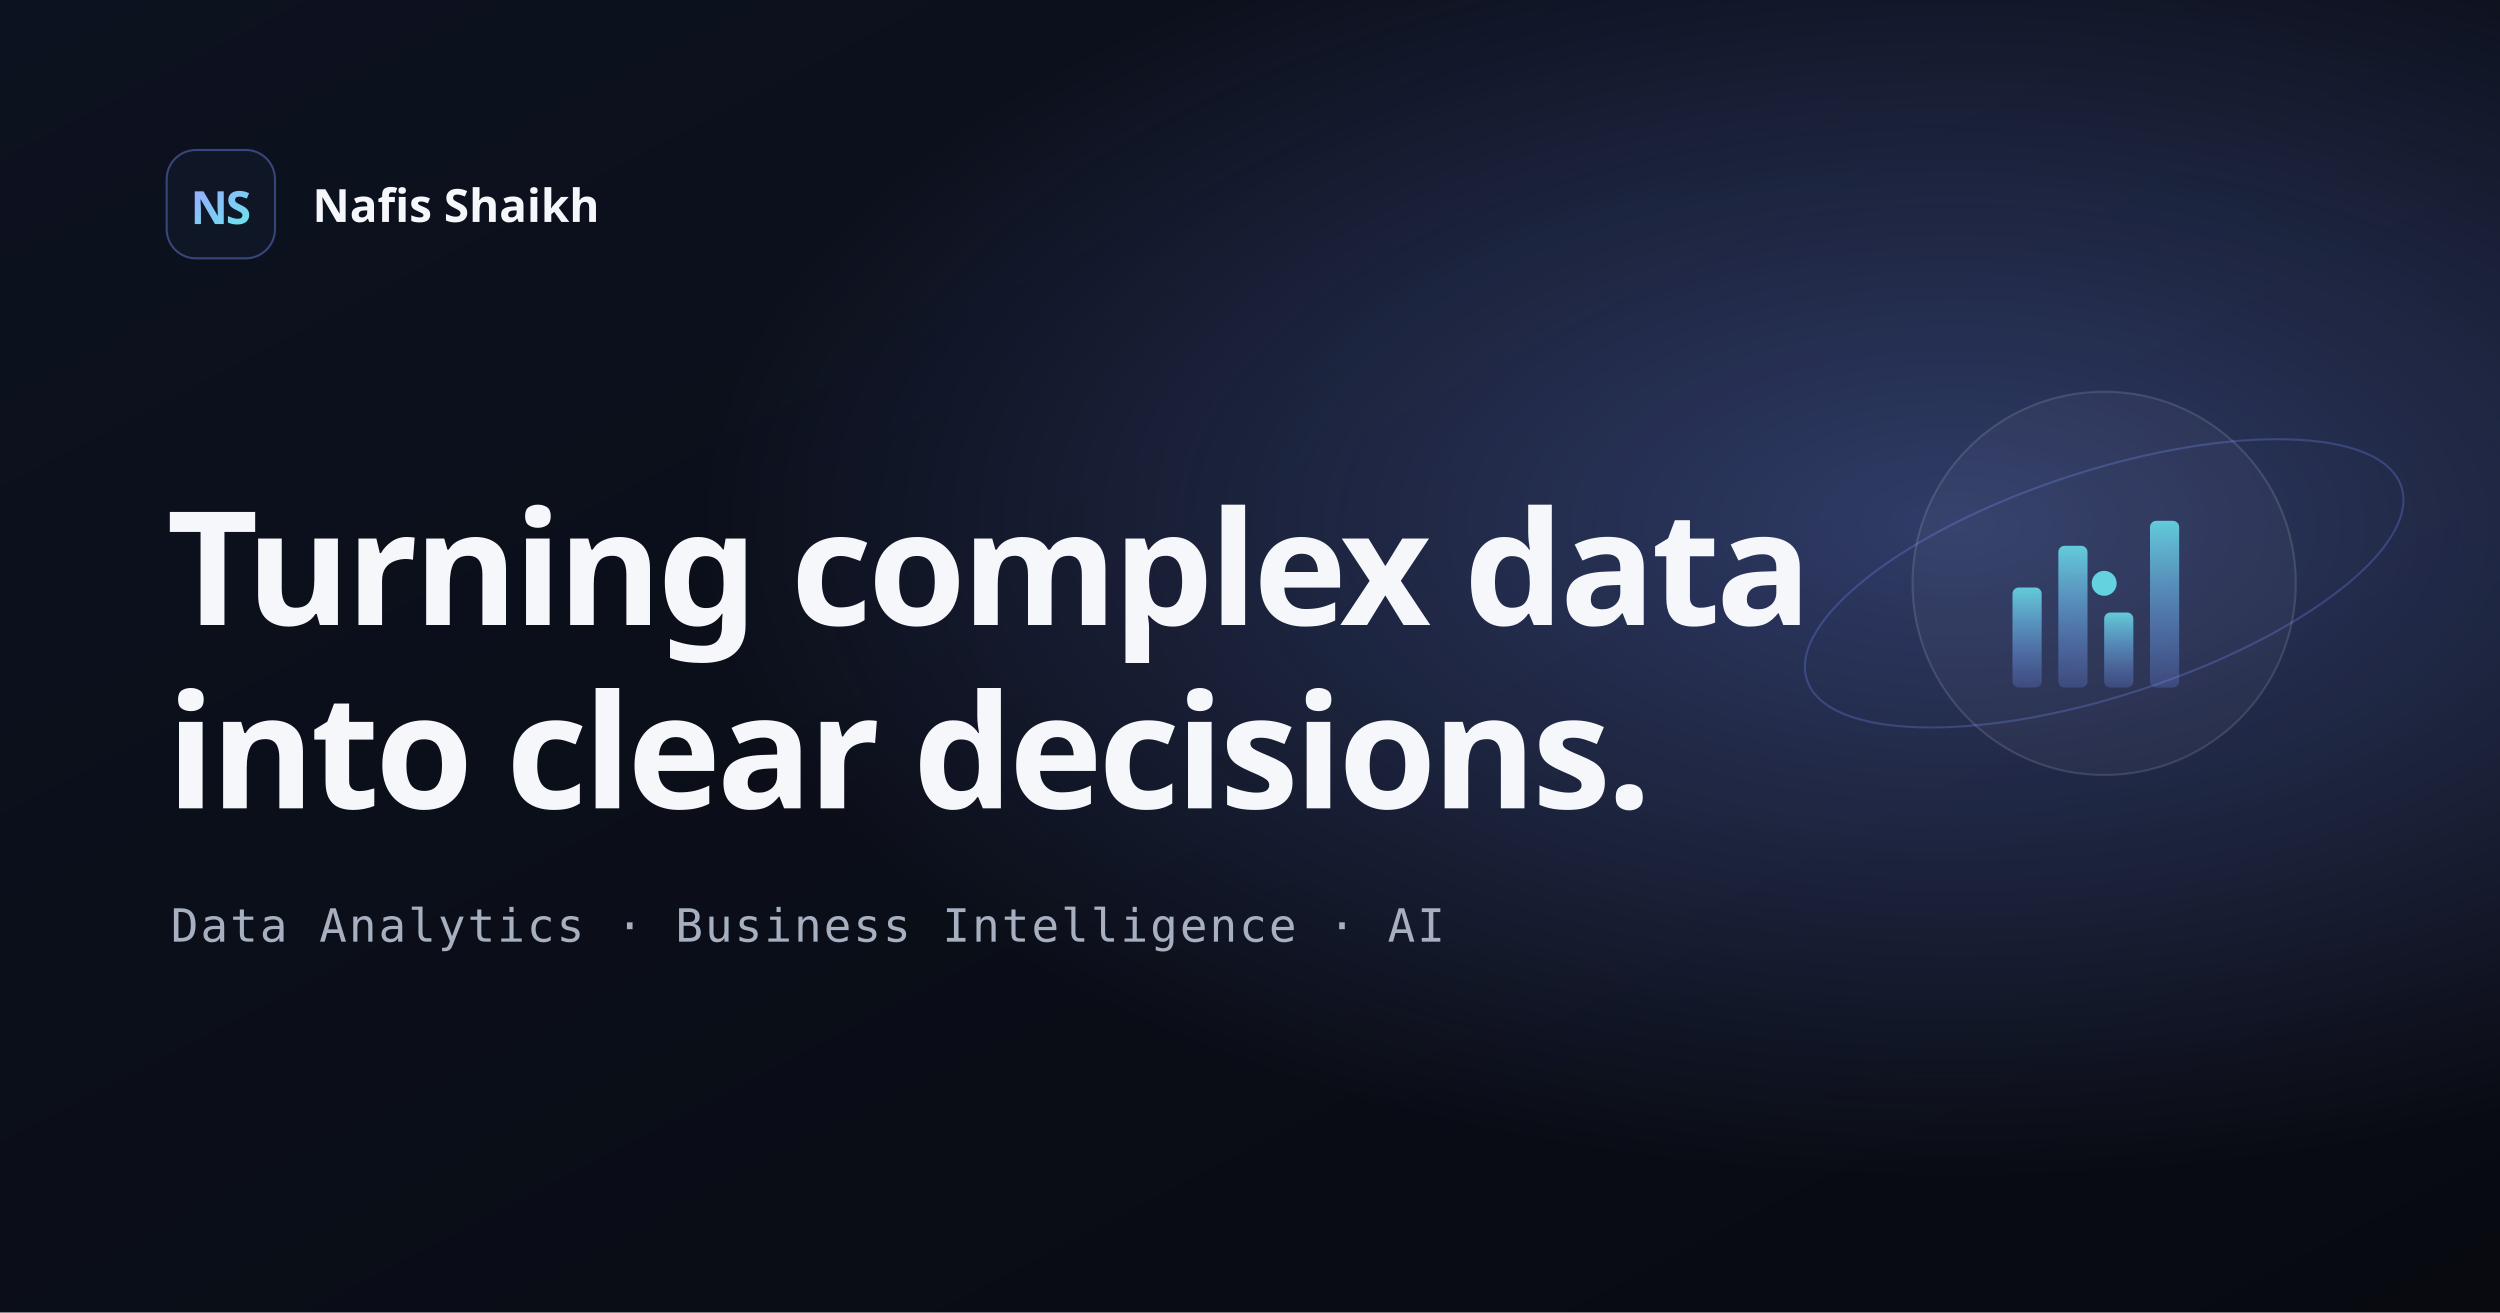
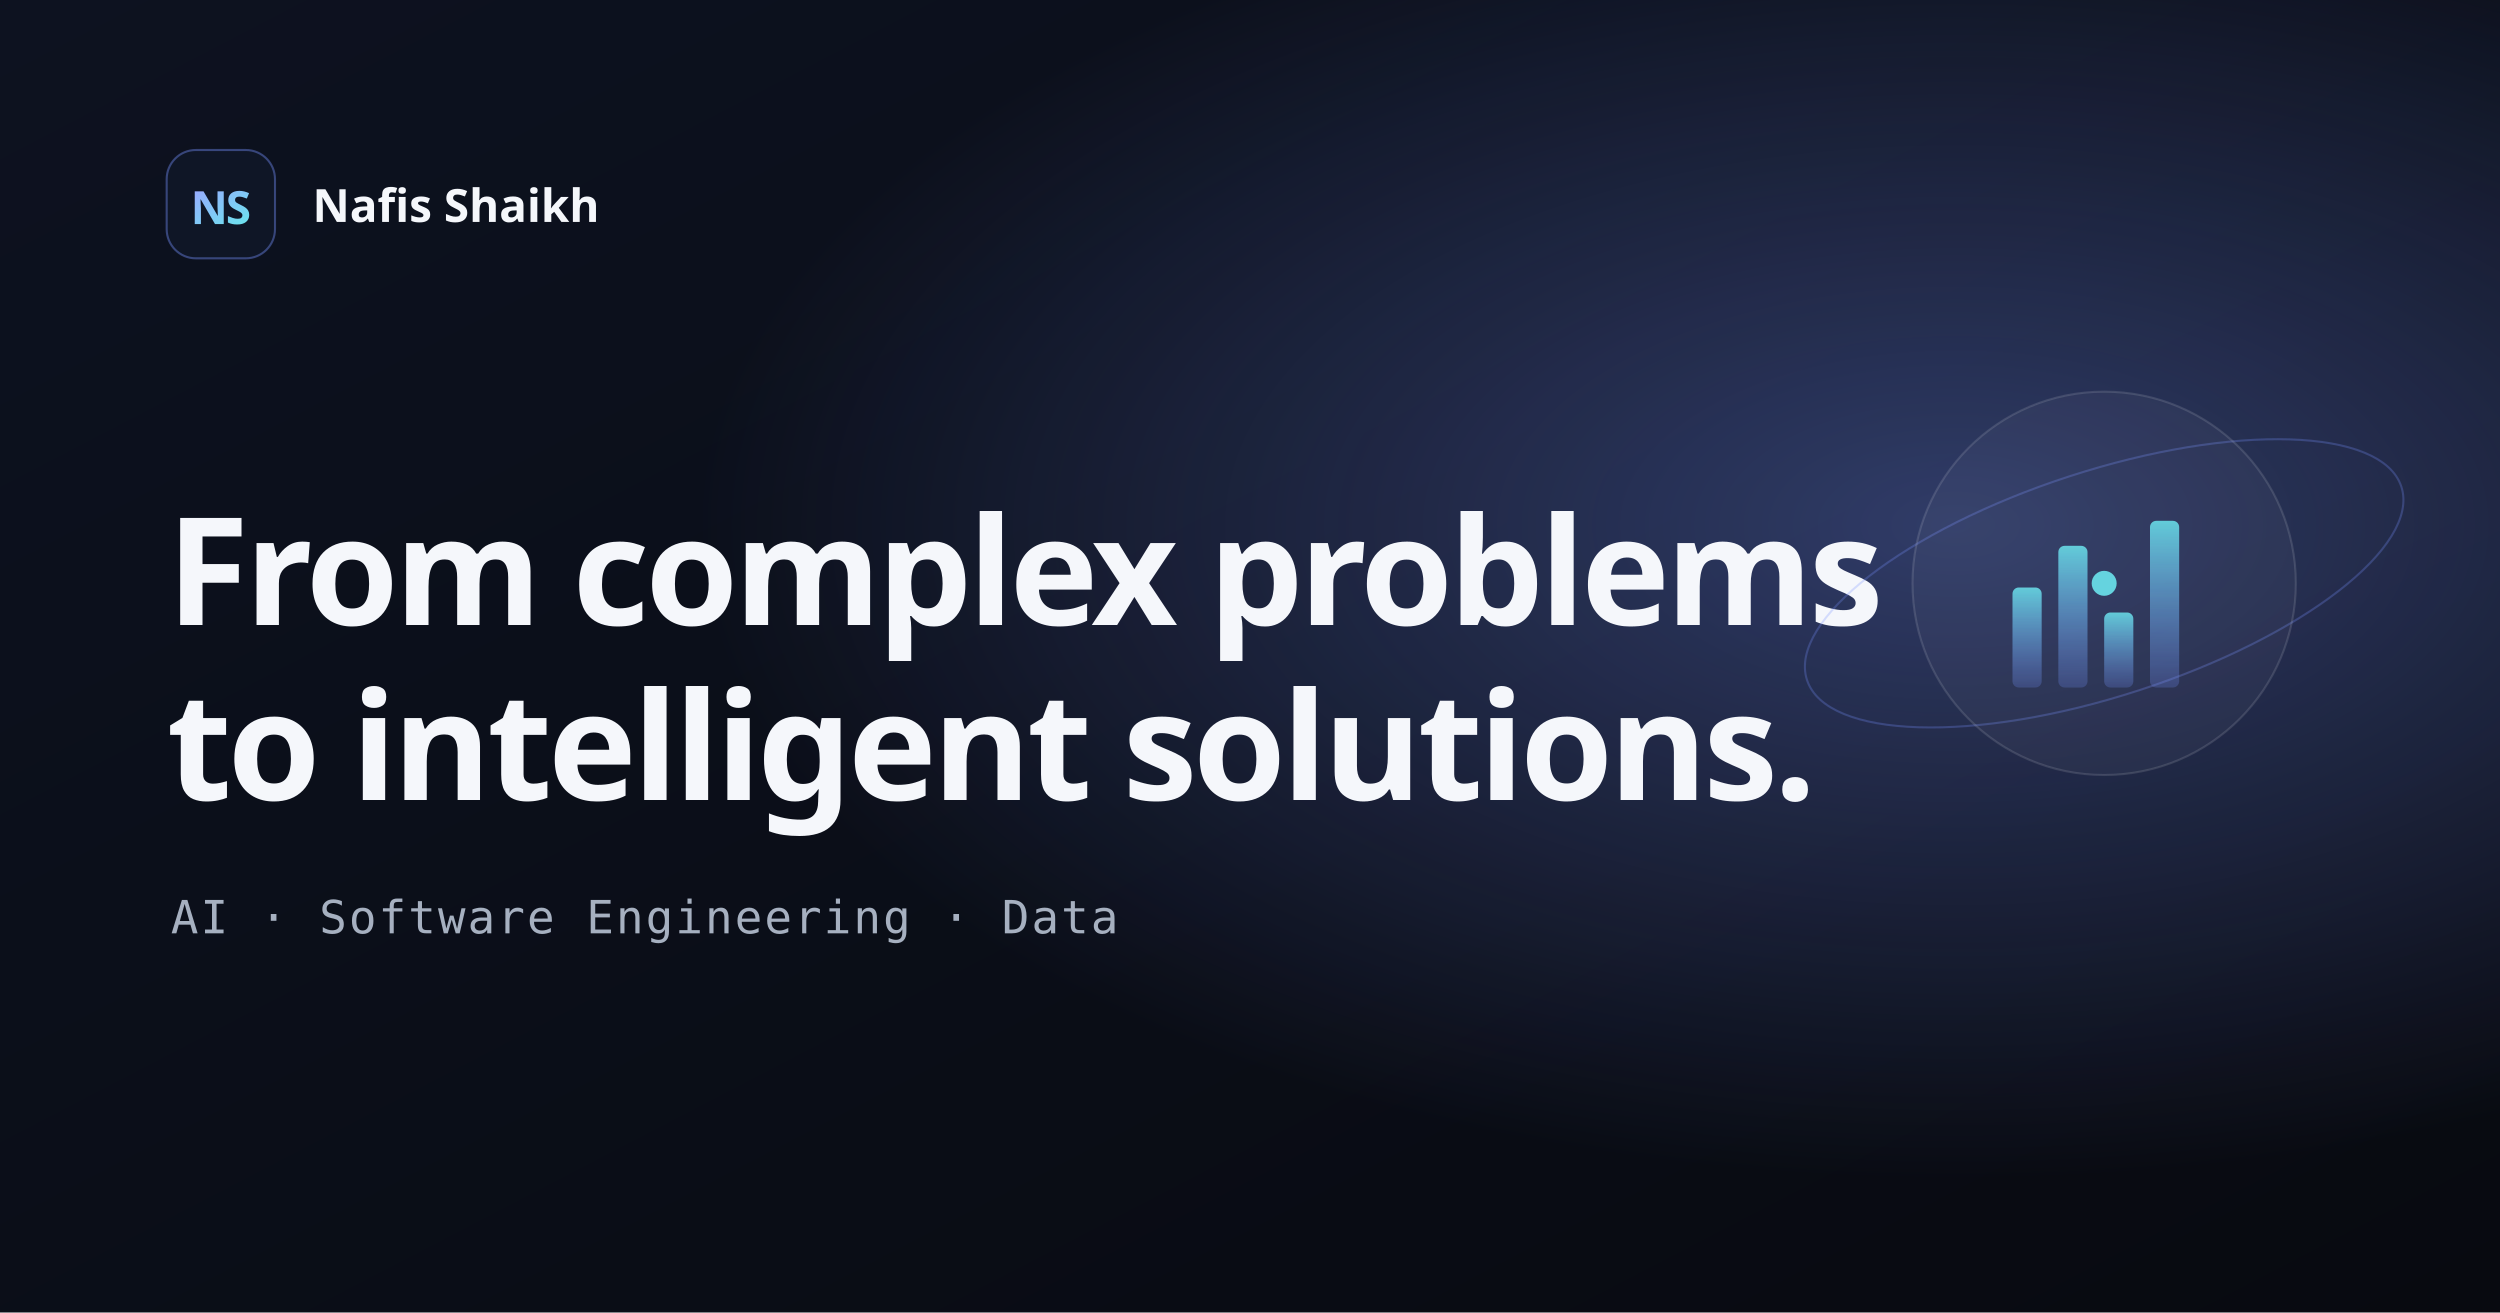
<svg xmlns="http://www.w3.org/2000/svg" width="1200" height="630" viewBox="0 0 1200 630" fill="none">
  <defs>
    <linearGradient id="bg" x1="0" y1="0" x2="1" y2="1">
      <stop offset="0" stop-color="#0d1220" />
      <stop offset="1" stop-color="#080a10" />
    </linearGradient>
    <linearGradient id="brand" x1="0" y1="0" x2="1" y2="1">
      <stop offset="0" stop-color="#97acff" />
      <stop offset="1" stop-color="#6be4ed" />
    </linearGradient>
    <radialGradient id="glow" cx="0.78" cy="0.4" r="0.5">
      <stop offset="0" stop-color="#7792ff" stop-opacity="0.35" />
      <stop offset="1" stop-color="#7792ff" stop-opacity="0" />
    </radialGradient>
    <linearGradient id="bar" x1="0" y1="1" x2="0" y2="0">
      <stop offset="0" stop-color="#7792ff" stop-opacity="0.25" />
      <stop offset="1" stop-color="#6be4ed" stop-opacity="0.95" />
    </linearGradient>
  </defs>
  <rect width="1200" height="630" fill="url(#bg)" />
  <rect width="1200" height="630" fill="url(#glow)" />
  <g transform="translate(80 72)">
    <rect width="52" height="52" rx="14" fill="#0f1626" stroke="#7792ff" stroke-opacity="0.4" />
    <text x="26" y="27" text-anchor="middle" dominant-baseline="central" font-family="'Sora',sans-serif" font-weight="700" font-size="22" letter-spacing="-1" fill="url(#brand)">NS</text>
    <text x="70" y="26" dominant-baseline="central" font-family="'Sora',sans-serif" font-weight="600" font-size="22" fill="#f5f7fb">Nafis Shaikh</text>
  </g>
-   <text x="80" y="300" font-family="'Sora','Segoe UI',sans-serif" font-weight="600" font-size="76" letter-spacing="-2" fill="#f5f7fb">Turning complex data</text>
-   <text x="80" y="388" font-family="'Sora','Segoe UI',sans-serif" font-weight="600" font-size="76" letter-spacing="-2" fill="#f5f7fb">into clear decisions.</text>
-   <text x="82" y="452" font-family="'JetBrains Mono',monospace" font-size="22" letter-spacing="1" fill="#a6b0c0">Data Analytics · Business Intelligence · AI</text>
+   <text x="80" y="300" font-family="'Sora','Segoe UI',sans-serif" font-weight="600" font-size="72" letter-spacing="-2" fill="#f5f7fb">From complex problems</text>
+   <text x="80" y="384" font-family="'Sora','Segoe UI',sans-serif" font-weight="600" font-size="72" letter-spacing="-2" fill="#f5f7fb">to intelligent solutions.</text>
+   <text x="82" y="448" font-family="'JetBrains Mono',monospace" font-size="22" letter-spacing="1" fill="#a6b0c0">AI · Software Engineering · Data</text>
  <g transform="translate(880 150)" opacity="0.9">
    <ellipse cx="130" cy="130" rx="150" ry="54" fill="none" stroke="#7792ff" stroke-opacity="0.3" transform="rotate(-18 130 130)" />
    <circle cx="130" cy="130" r="92" fill="rgba(255,255,255,0.04)" stroke="rgba(255,255,255,0.14)" />
    <g transform="translate(86 92)">
      <rect x="0" y="40" width="14" height="48" rx="3" fill="url(#bar)" />
      <rect x="22" y="20" width="14" height="68" rx="3" fill="url(#bar)" />
      <rect x="44" y="52" width="14" height="36" rx="3" fill="url(#bar)" />
      <rect x="66" y="8" width="14" height="80" rx="3" fill="url(#bar)" />
    </g>
    <circle cx="130" cy="130" r="6" fill="#6be4ed" />
  </g>
</svg>
